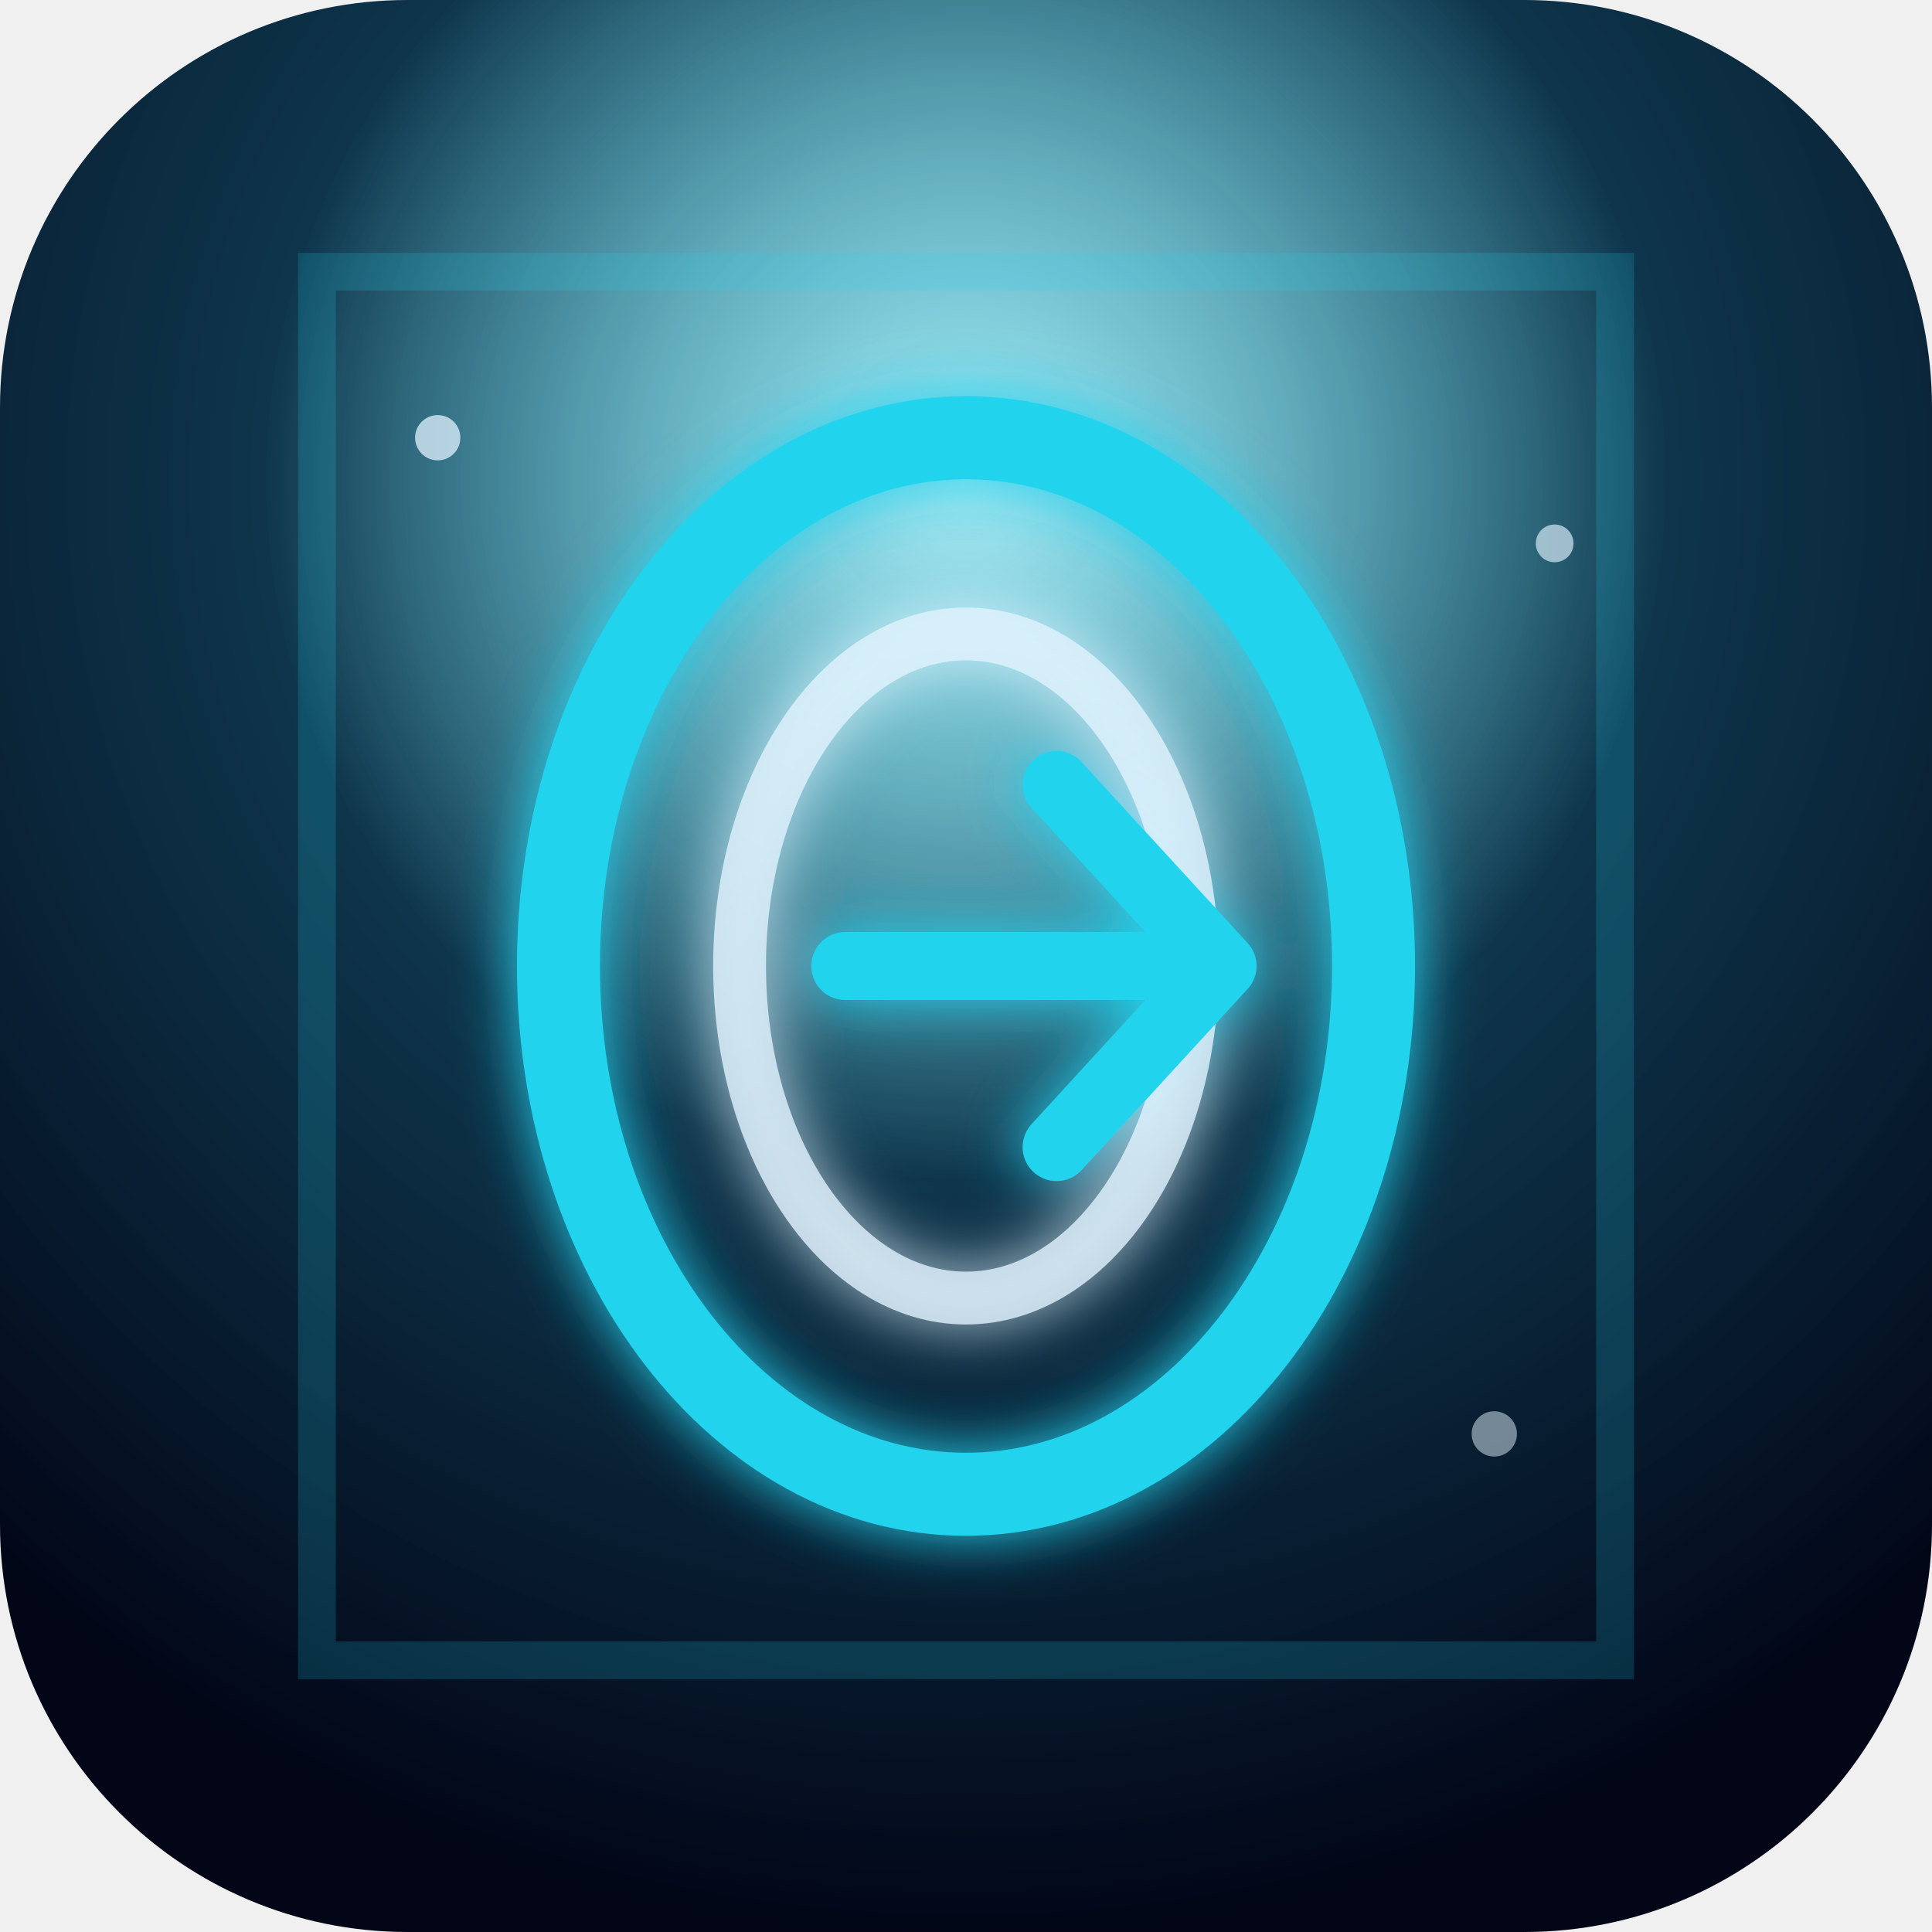
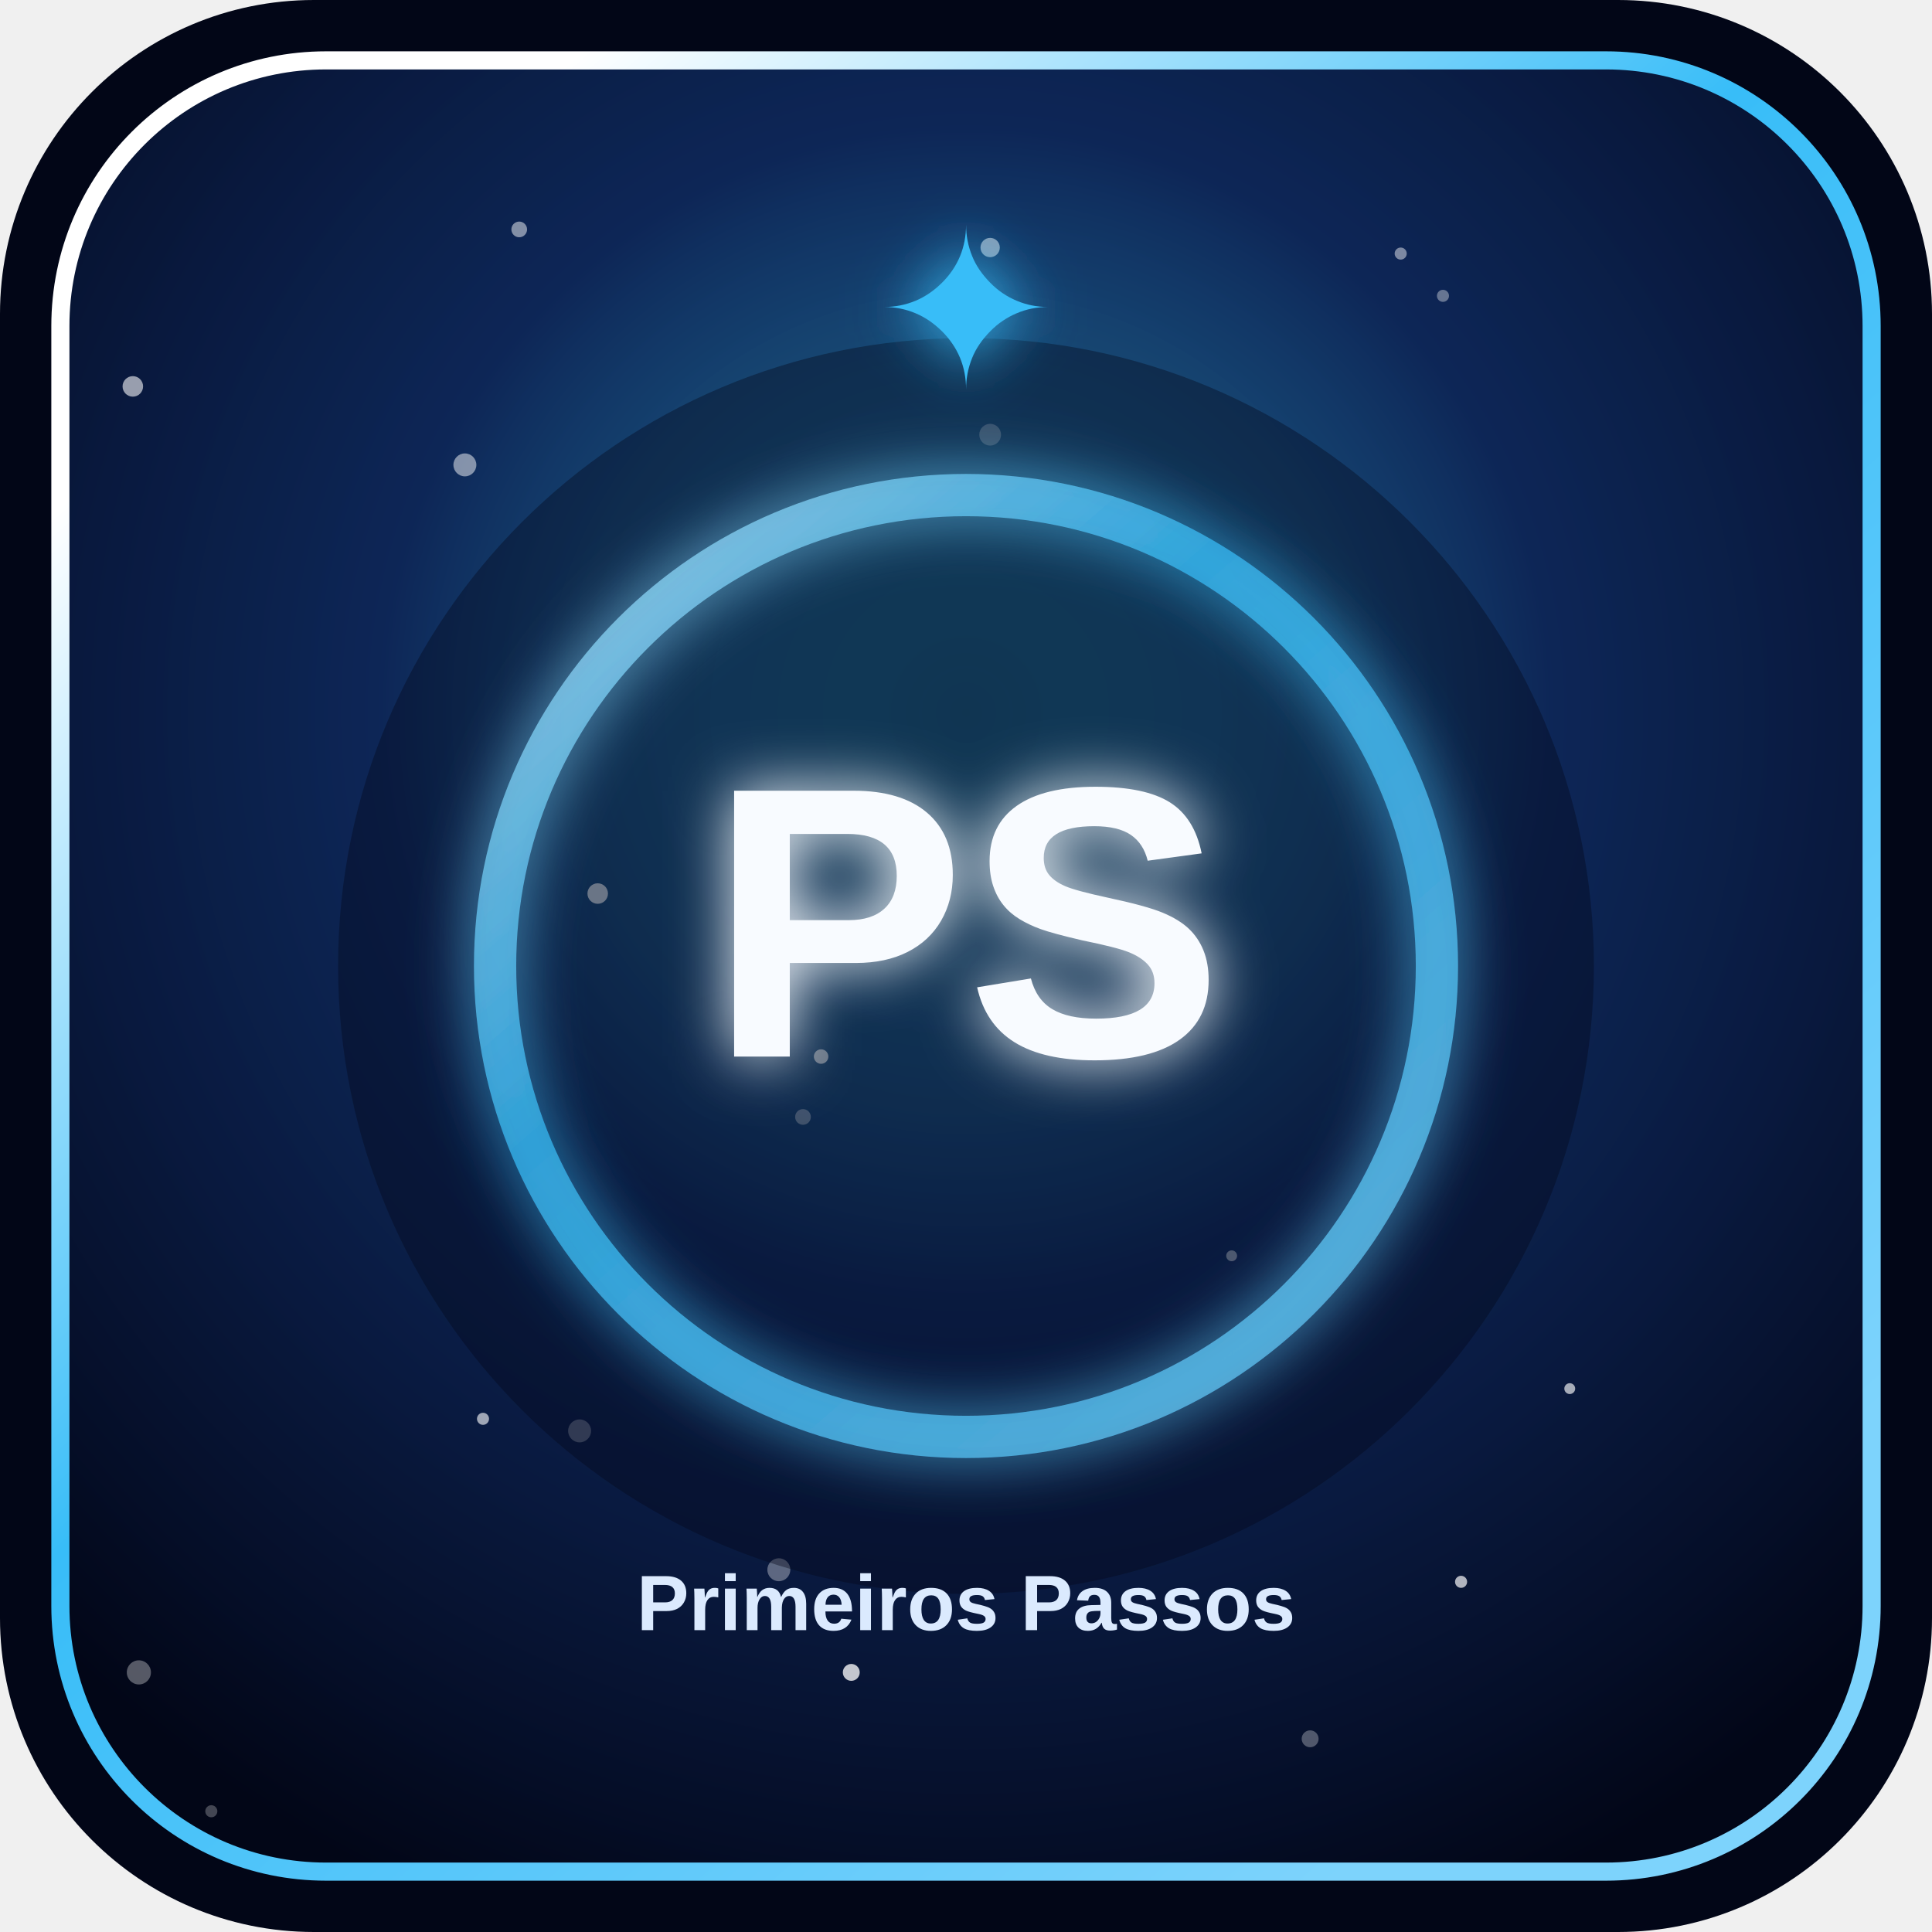
- <svg xmlns="http://www.w3.org/2000/svg" viewBox="0 0 256 256" role="img" aria-label="Achievement badge">
+ <svg xmlns="http://www.w3.org/2000/svg" width="320" height="320" viewBox="0 0 320 320" role="img" aria-label="Primeiro Salto">
  <defs>
-     <radialGradient id="g" cx="50%" cy="25%" r="75%">
-       <stop offset="0%" stop-color="#22d3ee" stop-opacity="0.38" />
-       <stop offset="48%" stop-color="#052e45" stop-opacity="0.96" />
+     <radialGradient id="bg" cx="50%" cy="36%" r="72%">
+       <stop offset="0%" stop-color="#38bdf8" stop-opacity=".42" />
+       <stop offset="45%" stop-color="#0f2a5f" stop-opacity=".88" />
      <stop offset="100%" stop-color="#020617" />
    </radialGradient>
-     <filter id="glow" x="-30%" y="-30%" width="160%" height="160%">
-       <feGaussianBlur stdDeviation="4" result="blur" />
+     <linearGradient id="g" x1="58" y1="42" x2="262" y2="276" gradientUnits="userSpaceOnUse">
+       <stop offset="0%" stop-color="#ffffff" />
+       <stop offset="42%" stop-color="#38bdf8" />
+       <stop offset="100%" stop-color="#7dd3fc" />
+     </linearGradient>
+     <filter id="glow" x="-40%" y="-40%" width="180%" height="180%">
+       <feGaussianBlur stdDeviation="5" result="blur" />
      <feMerge>
        <feMergeNode in="blur" />
        <feMergeNode in="SourceGraphic" />
      </feMerge>
    </filter>
  </defs>
-   <rect width="256" height="256" rx="54" fill="url(#g)" />
-   <path d="M42 36h172v184H42z" rx="32" fill="none" stroke="#22d3ee" stroke-opacity=".18" stroke-width="5" />
-   <circle cx="58" cy="58" r="3" fill="#e0f2fe" opacity=".75" />
-   <circle cx="206" cy="72" r="2.5" fill="#e0f2fe" opacity=".65" />
-   <circle cx="198" cy="190" r="3" fill="#e0f2fe" opacity=".5" />
+   <rect width="320" height="320" rx="52" fill="#020617" />
+   <rect x="10" y="10" width="300" height="300" rx="44" fill="url(#bg)" stroke="url(#g)" stroke-width="3" />
+   <g>
+     <circle cx="164" cy="72" r="1.8" fill="#ffffff" opacity="0.29" />
+     <circle cx="242" cy="262" r="1.0" fill="#ffffff" opacity="0.68" />
+     <circle cx="217" cy="288" r="1.4" fill="#ffffff" opacity="0.3" />
+     <circle cx="232" cy="42" r="1.0" fill="#ffffff" opacity="0.46" />
+     <circle cx="99" cy="148" r="1.7" fill="#ffffff" opacity="0.63" />
+     <circle cx="164" cy="41" r="1.6" fill="#ffffff" opacity="0.5" />
+     <circle cx="96" cy="237" r="1.9" fill="#ffffff" opacity="0.28" />
+     <circle cx="23" cy="277" r="2.0" fill="#ffffff" opacity="0.33" />
+     <circle cx="136" cy="175" r="1.2" fill="#ffffff" opacity="0.62" />
+     <circle cx="126" cy="138" r="1.7" fill="#ffffff" opacity="0.28" />
+     <circle cx="77" cy="77" r="1.9" fill="#ffffff" opacity="0.49" />
+     <circle cx="133" cy="185" r="1.3" fill="#ffffff" opacity="0.34" />
+     <circle cx="260" cy="230" r="0.9" fill="#ffffff" opacity="0.64" />
+     <circle cx="86" cy="38" r="1.3" fill="#ffffff" opacity="0.49" />
+     <circle cx="35" cy="300" r="1.0" fill="#ffffff" opacity="0.26" />
+     <circle cx="129" cy="260" r="1.9" fill="#ffffff" opacity="0.34" />
+     <circle cx="80" cy="235" r="1.0" fill="#ffffff" opacity="0.61" />
+     <circle cx="239" cy="49" r="1.0" fill="#ffffff" opacity="0.37" />
+     <circle cx="204" cy="208" r="0.9" fill="#ffffff" opacity="0.45" />
+     <circle cx="126" cy="143" r="0.9" fill="#ffffff" opacity="0.59" />
+     <circle cx="141" cy="277" r="1.4" fill="#ffffff" opacity="0.76" />
+     <circle cx="22" cy="64" r="1.7" fill="#ffffff" opacity="0.58" />
+   </g>
+   <circle cx="160" cy="160" r="104" fill="#020617" opacity=".38" />
  <g filter="url(#glow)">
-     <ellipse cx="128" cy="128" rx="54" ry="70" fill="none" stroke="#22d3ee" stroke-width="11" />
-     <ellipse cx="128" cy="128" rx="30" ry="44" fill="none" stroke="#e0f2fe" stroke-width="7" opacity=".8" />
-     <path d="M112 128h50l-22-24m22 24-22 24" fill="none" stroke="#22d3ee" stroke-width="9" stroke-linecap="round" stroke-linejoin="round" />
+     <circle cx="160" cy="160" r="78" fill="none" stroke="url(#g)" stroke-width="7" opacity=".72" />
  </g>
+   <text x="160" y="175" text-anchor="middle" font-family="Arial, Helvetica, sans-serif" font-size="64" font-weight="800" fill="#f8fbff" filter="url(#glow)">PS</text>
+   <text x="160" y="64" text-anchor="middle" font-family="Arial, Helvetica, sans-serif" font-size="36" font-weight="800" fill="#38bdf8" filter="url(#glow)">✦</text>
+   <text x="160" y="270" text-anchor="middle" font-family="Arial, Helvetica, sans-serif" font-size="13" font-weight="700" fill="#dbeafe">Primeiros Passos</text>
</svg>
